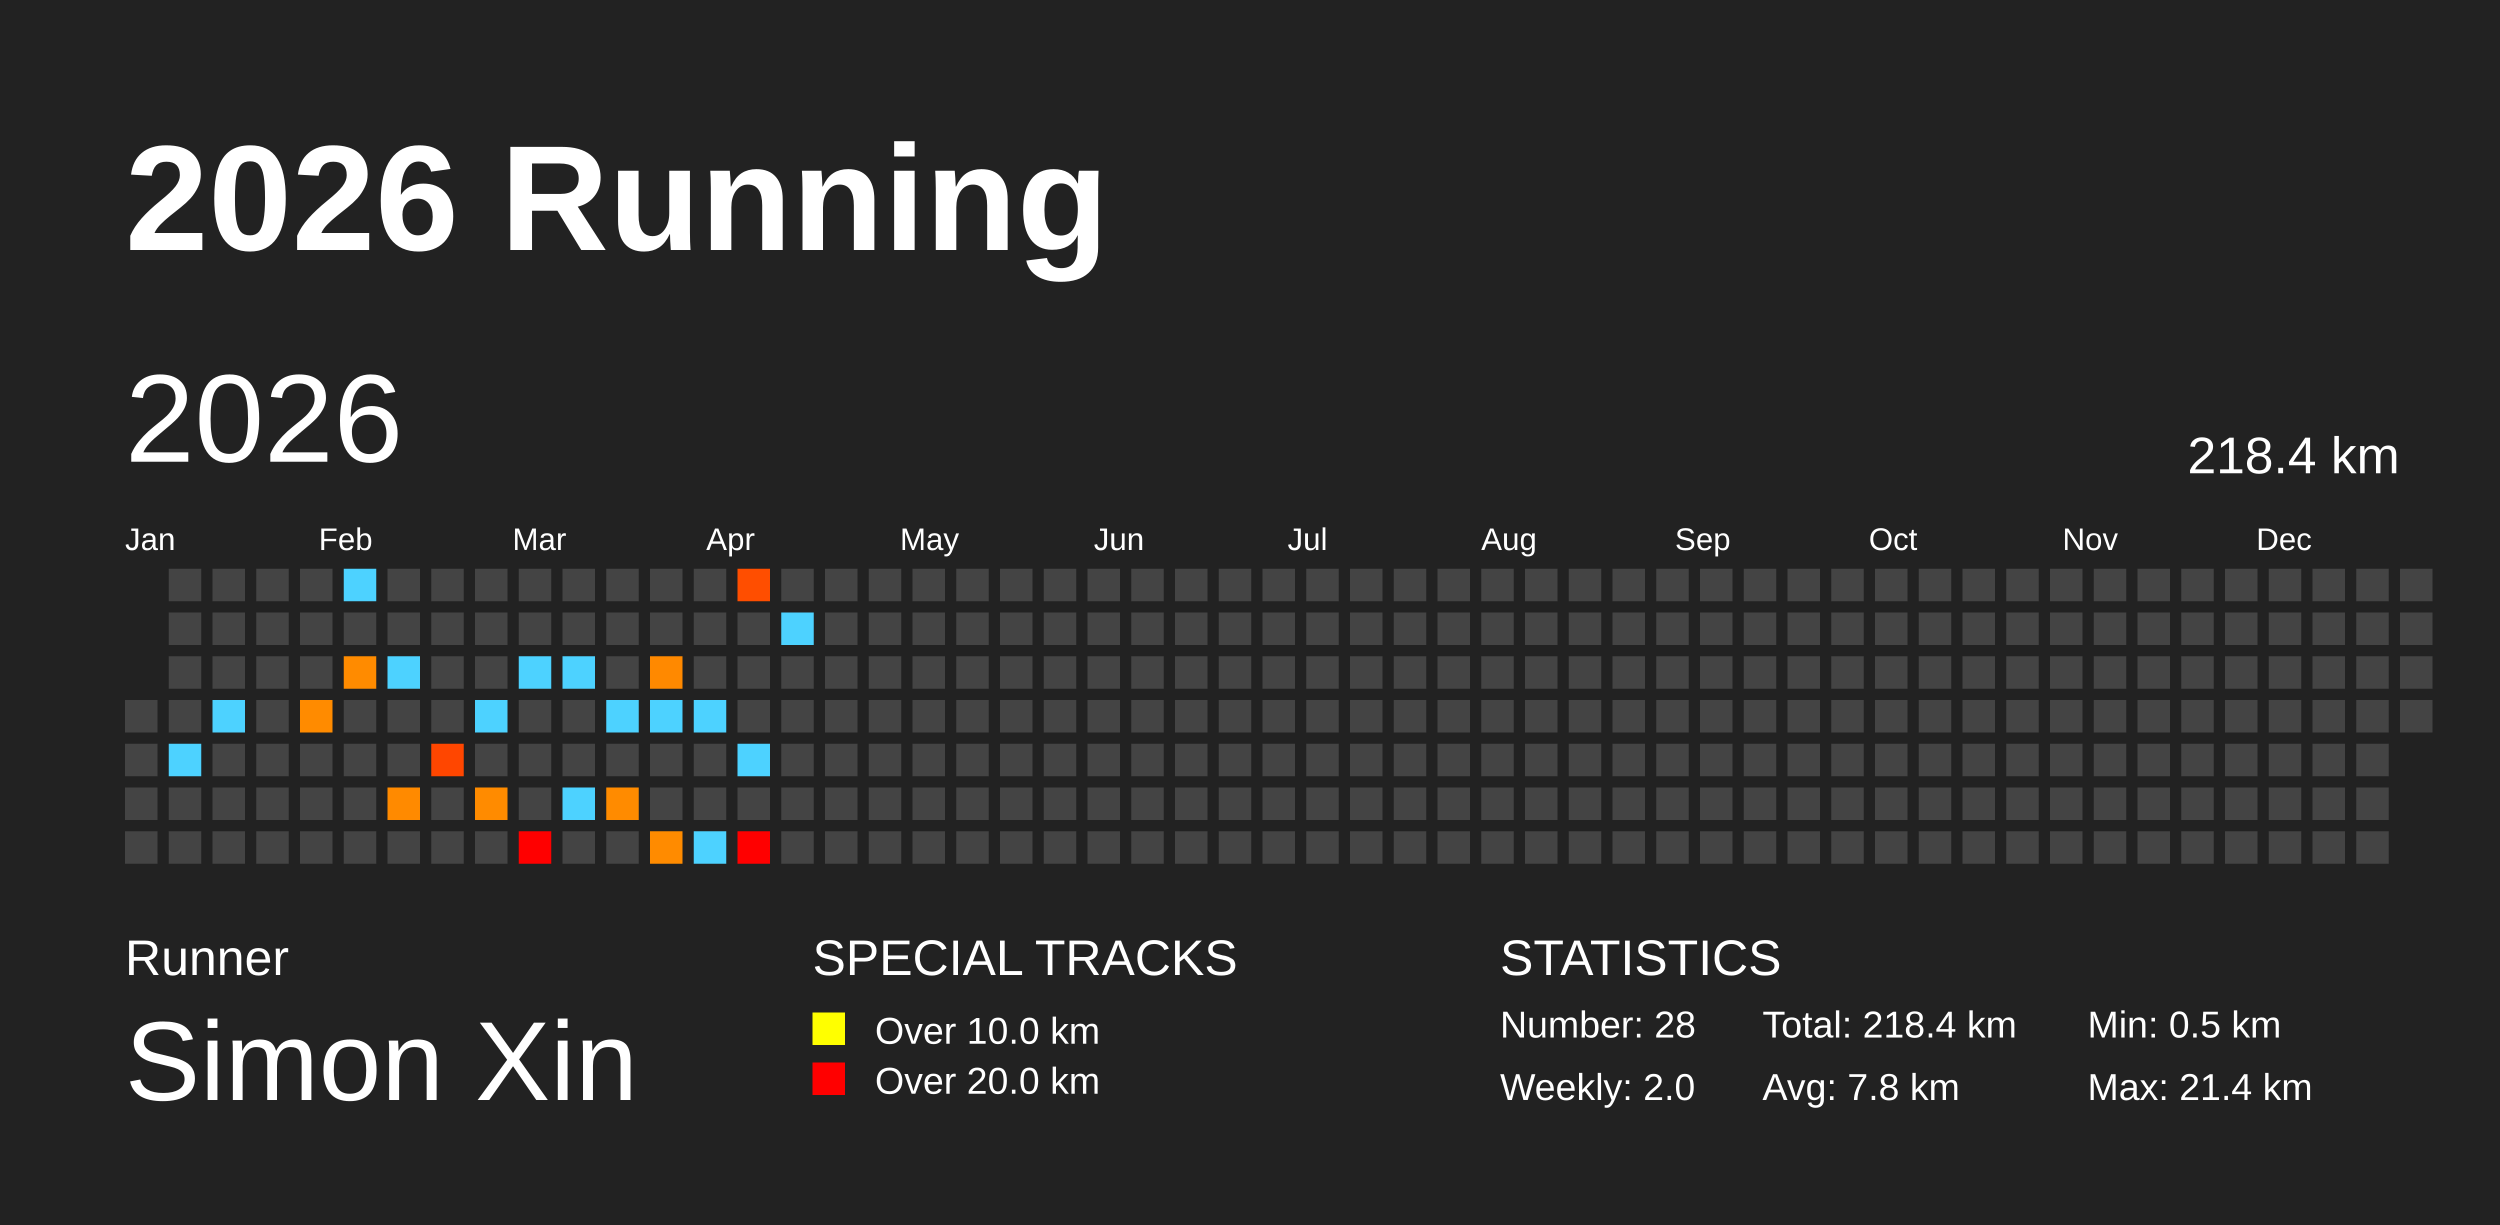
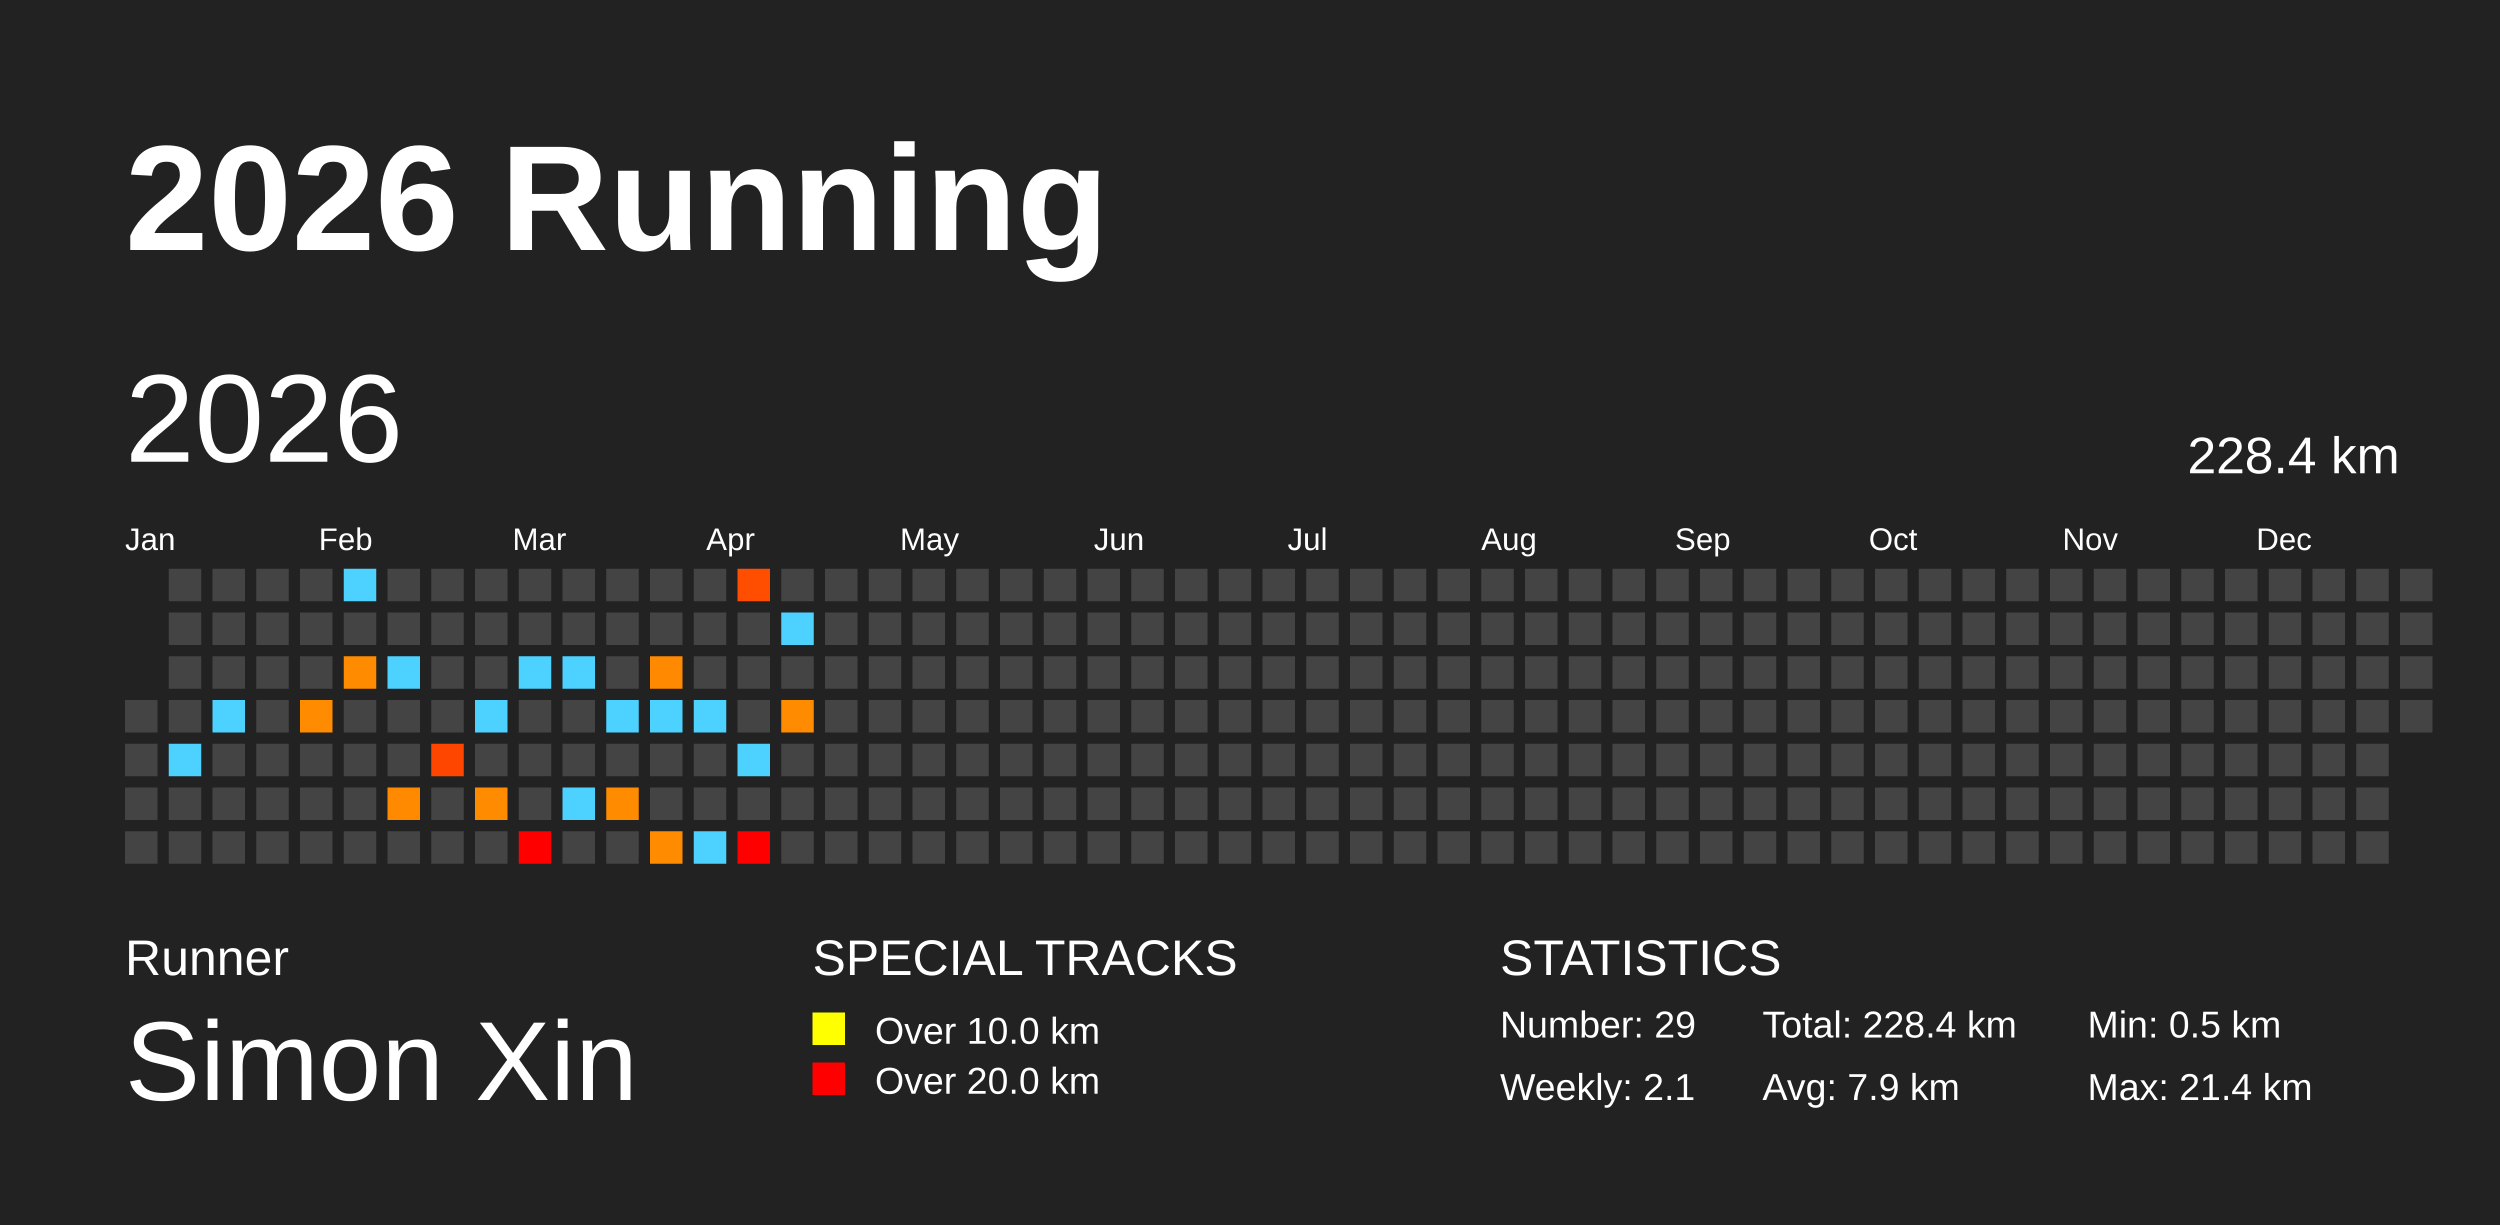
<svg xmlns="http://www.w3.org/2000/svg" baseProfile="full" height="98mm" version="1.1" viewBox="0,0,200,98" width="200mm">
  <defs />
  <rect fill="#222222" height="98" width="200" x="0" y="0" />
  <text fill="#FFFFFF" style="font-size:12px; font-family:Arial; font-weight:bold;" x="10" y="20">2026 Running</text>
  <text fill="#FFFFFF" style="font-size:4px; font-family:Arial" x="10" y="78">Runner</text>
  <text fill="#FFFFFF" style="font-size:9px; font-family:Arial" x="10" y="88">Simon Xin</text>
  <text fill="#FFFFFF" style="font-size:4px; font-family:Arial" x="65" y="78">SPECIAL TRACKS</text>
  <rect fill="yellow" height="2.6" width="2.6" x="65" y="81" />
  <text fill="#FFFFFF" style="font-size:3px; font-family:Arial" x="70" y="83.5">Over 10.0 km</text>
  <rect fill="red" height="2.6" width="2.6" x="65" y="85" />
  <text fill="#FFFFFF" style="font-size:3px; font-family:Arial" x="70" y="87.5">Over 20.0 km</text>
  <text fill="#FFFFFF" style="font-size:4px; font-family:Arial" x="120" y="78">STATISTICS</text>
-   <text fill="#FFFFFF" style="font-size:3px; font-family:Arial" x="120" y="83">Number: 28</text>
-   <text fill="#FFFFFF" style="font-size:3px; font-family:Arial" x="120" y="88">Weekly: 2.0</text>
-   <text fill="#FFFFFF" style="font-size:3px; font-family:Arial" x="141" y="83">Total: 218.4 km</text>
-   <text fill="#FFFFFF" style="font-size:3px; font-family:Arial" x="141" y="88">Avg: 7.8 km</text>
+   <text fill="#FFFFFF" style="font-size:3px; font-family:Arial" x="120" y="83">Number: 29</text>
+   <text fill="#FFFFFF" style="font-size:3px; font-family:Arial" x="120" y="88">Weekly: 2.1</text>
+   <text fill="#FFFFFF" style="font-size:3px; font-family:Arial" x="141" y="83">Total: 228.4 km</text>
+   <text fill="#FFFFFF" style="font-size:3px; font-family:Arial" x="141" y="88">Avg: 7.9 km</text>
  <text fill="#FFFFFF" style="font-size:3px; font-family:Arial" x="167" y="83">Min: 0.5 km</text>
  <text fill="#FFFFFF" style="font-size:3px; font-family:Arial" x="167" y="88">Max: 21.4 km</text>
  <text dominant-baseline="hanging" fill="#FFFFFF" style="font-size:10.0px; font-family:Arial;" x="10" y="30">2026</text>
-   <text dominant-baseline="hanging" fill="#FFFFFF" style="font-size:4.125px; font-family:Arial;" x="175" y="35">218.4 km</text>
+   <text dominant-baseline="hanging" fill="#FFFFFF" style="font-size:4.125px; font-family:Arial;" x="175" y="35">228.4 km</text>
  <text fill="#FFFFFF" style="font-size:2.5px; font-family:Arial" x="10.0" y="44">Jan</text>
  <text fill="#FFFFFF" style="font-size:2.5px; font-family:Arial" x="25.5" y="44">Feb</text>
  <text fill="#FFFFFF" style="font-size:2.5px; font-family:Arial" x="41.0" y="44">Mar</text>
  <text fill="#FFFFFF" style="font-size:2.5px; font-family:Arial" x="56.5" y="44">Apr</text>
  <text fill="#FFFFFF" style="font-size:2.5px; font-family:Arial" x="72.0" y="44">May</text>
  <text fill="#FFFFFF" style="font-size:2.5px; font-family:Arial" x="87.5" y="44">Jun</text>
  <text fill="#FFFFFF" style="font-size:2.5px; font-family:Arial" x="103.0" y="44">Jul</text>
  <text fill="#FFFFFF" style="font-size:2.5px; font-family:Arial" x="118.5" y="44">Aug</text>
  <text fill="#FFFFFF" style="font-size:2.5px; font-family:Arial" x="134.0" y="44">Sep</text>
  <text fill="#FFFFFF" style="font-size:2.5px; font-family:Arial" x="149.5" y="44">Oct</text>
  <text fill="#FFFFFF" style="font-size:2.5px; font-family:Arial" x="165.0" y="44">Nov</text>
  <text fill="#FFFFFF" style="font-size:2.5px; font-family:Arial" x="180.5" y="44">Dec</text>
  <rect fill="#444444" height="2.6" width="2.6" x="10.0" y="56.0" />
  <rect fill="#444444" height="2.6" width="2.6" x="10.0" y="59.5" />
  <rect fill="#444444" height="2.6" width="2.6" x="10.0" y="63.0" />
  <rect fill="#444444" height="2.6" width="2.6" x="10.0" y="66.5" />
  <rect fill="#444444" height="2.6" width="2.6" x="13.5" y="45.5" />
  <rect fill="#444444" height="2.6" width="2.6" x="13.5" y="49.0" />
  <rect fill="#444444" height="2.6" width="2.6" x="13.5" y="52.5" />
  <rect fill="#444444" height="2.6" width="2.6" x="13.5" y="56.0" />
  <rect fill="#4dd2ff" height="2.6" width="2.6" x="13.5" y="59.5" />
  <rect fill="#444444" height="2.6" width="2.6" x="13.5" y="63.0" />
  <rect fill="#444444" height="2.6" width="2.6" x="13.5" y="66.5" />
  <rect fill="#444444" height="2.6" width="2.6" x="17.0" y="45.5" />
  <rect fill="#444444" height="2.6" width="2.6" x="17.0" y="49.0" />
  <rect fill="#444444" height="2.6" width="2.6" x="17.0" y="52.5" />
  <rect fill="#4dd2ff" height="2.6" width="2.6" x="17.0" y="56.0" />
  <rect fill="#444444" height="2.6" width="2.6" x="17.0" y="59.5" />
  <rect fill="#444444" height="2.6" width="2.6" x="17.0" y="63.0" />
  <rect fill="#444444" height="2.6" width="2.6" x="17.0" y="66.5" />
  <rect fill="#444444" height="2.6" width="2.6" x="20.5" y="45.5" />
  <rect fill="#444444" height="2.6" width="2.6" x="20.5" y="49.0" />
  <rect fill="#444444" height="2.6" width="2.6" x="20.5" y="52.5" />
  <rect fill="#444444" height="2.6" width="2.6" x="20.5" y="56.0" />
  <rect fill="#444444" height="2.6" width="2.6" x="20.5" y="59.5" />
  <rect fill="#444444" height="2.6" width="2.6" x="20.5" y="63.0" />
  <rect fill="#444444" height="2.6" width="2.6" x="20.5" y="66.5" />
  <rect fill="#444444" height="2.6" width="2.6" x="24.0" y="45.5" />
  <rect fill="#444444" height="2.6" width="2.6" x="24.0" y="49.0" />
  <rect fill="#444444" height="2.6" width="2.6" x="24.0" y="52.5" />
  <rect fill="#ff8b00" height="2.6" width="2.6" x="24.0" y="56.0" />
  <rect fill="#444444" height="2.6" width="2.6" x="24.0" y="59.5" />
  <rect fill="#444444" height="2.6" width="2.6" x="24.0" y="63.0" />
  <rect fill="#444444" height="2.6" width="2.6" x="24.0" y="66.5" />
  <rect fill="#4dd2ff" height="2.6" width="2.6" x="27.5" y="45.5" />
  <rect fill="#444444" height="2.6" width="2.6" x="27.5" y="49.0" />
  <rect fill="#ff8b00" height="2.6" width="2.6" x="27.5" y="52.5" />
  <rect fill="#444444" height="2.6" width="2.6" x="27.5" y="56.0" />
  <rect fill="#444444" height="2.6" width="2.6" x="27.5" y="59.5" />
  <rect fill="#444444" height="2.6" width="2.6" x="27.5" y="63.0" />
  <rect fill="#444444" height="2.6" width="2.6" x="27.5" y="66.5" />
  <rect fill="#444444" height="2.6" width="2.6" x="31.0" y="45.5" />
  <rect fill="#444444" height="2.6" width="2.6" x="31.0" y="49.0" />
  <rect fill="#4dd2ff" height="2.6" width="2.6" x="31.0" y="52.5" />
  <rect fill="#444444" height="2.6" width="2.6" x="31.0" y="56.0" />
  <rect fill="#444444" height="2.6" width="2.6" x="31.0" y="59.5" />
  <rect fill="#ff8a00" height="2.6" width="2.6" x="31.0" y="63.0" />
  <rect fill="#444444" height="2.6" width="2.6" x="31.0" y="66.5" />
  <rect fill="#444444" height="2.6" width="2.6" x="34.5" y="45.5" />
  <rect fill="#444444" height="2.6" width="2.6" x="34.5" y="49.0" />
  <rect fill="#444444" height="2.6" width="2.6" x="34.5" y="52.5" />
  <rect fill="#444444" height="2.6" width="2.6" x="34.5" y="56.0" />
  <rect fill="#ff4600" height="2.6" width="2.6" x="34.5" y="59.5" />
  <rect fill="#444444" height="2.6" width="2.6" x="34.5" y="63.0" />
  <rect fill="#444444" height="2.6" width="2.6" x="34.5" y="66.5" />
  <rect fill="#444444" height="2.6" width="2.6" x="38.0" y="45.5" />
  <rect fill="#444444" height="2.6" width="2.6" x="38.0" y="49.0" />
  <rect fill="#444444" height="2.6" width="2.6" x="38.0" y="52.5" />
  <rect fill="#4dd2ff" height="2.6" width="2.6" x="38.0" y="56.0" />
  <rect fill="#444444" height="2.6" width="2.6" x="38.0" y="59.5" />
  <rect fill="#ff8b00" height="2.6" width="2.6" x="38.0" y="63.0" />
  <rect fill="#444444" height="2.6" width="2.6" x="38.0" y="66.5" />
  <rect fill="#444444" height="2.6" width="2.6" x="41.5" y="45.5" />
  <rect fill="#444444" height="2.6" width="2.6" x="41.5" y="49.0" />
  <rect fill="#4dd2ff" height="2.6" width="2.6" x="41.5" y="52.5" />
  <rect fill="#444444" height="2.6" width="2.6" x="41.5" y="56.0" />
  <rect fill="#444444" height="2.6" width="2.6" x="41.5" y="59.5" />
  <rect fill="#444444" height="2.6" width="2.6" x="41.5" y="63.0" />
  <rect fill="red" height="2.6" width="2.6" x="41.5" y="66.5" />
  <rect fill="#444444" height="2.6" width="2.6" x="45.0" y="45.5" />
  <rect fill="#444444" height="2.6" width="2.6" x="45.0" y="49.0" />
  <rect fill="#4dd2ff" height="2.6" width="2.6" x="45.0" y="52.5" />
  <rect fill="#444444" height="2.6" width="2.6" x="45.0" y="56.0" />
  <rect fill="#444444" height="2.6" width="2.6" x="45.0" y="59.5" />
  <rect fill="#4dd2ff" height="2.6" width="2.6" x="45.0" y="63.0" />
  <rect fill="#444444" height="2.6" width="2.6" x="45.0" y="66.5" />
  <rect fill="#444444" height="2.6" width="2.6" x="48.5" y="45.5" />
  <rect fill="#444444" height="2.6" width="2.6" x="48.5" y="49.0" />
  <rect fill="#444444" height="2.6" width="2.6" x="48.5" y="52.5" />
  <rect fill="#4dd2ff" height="2.6" width="2.6" x="48.5" y="56.0" />
  <rect fill="#444444" height="2.6" width="2.6" x="48.5" y="59.5" />
  <rect fill="#ff8b00" height="2.6" width="2.6" x="48.5" y="63.0" />
  <rect fill="#444444" height="2.6" width="2.6" x="48.5" y="66.5" />
  <rect fill="#444444" height="2.6" width="2.6" x="52.0" y="45.5" />
  <rect fill="#444444" height="2.6" width="2.6" x="52.0" y="49.0" />
  <rect fill="#ff8900" height="2.6" width="2.6" x="52.0" y="52.5" />
  <rect fill="#4dd2ff" height="2.6" width="2.6" x="52.0" y="56.0" />
  <rect fill="#444444" height="2.6" width="2.6" x="52.0" y="59.5" />
  <rect fill="#444444" height="2.6" width="2.6" x="52.0" y="63.0" />
  <rect fill="#ff8b00" height="2.6" width="2.6" x="52.0" y="66.5" />
  <rect fill="#444444" height="2.6" width="2.6" x="55.5" y="45.5" />
  <rect fill="#444444" height="2.6" width="2.6" x="55.5" y="49.0" />
  <rect fill="#444444" height="2.6" width="2.6" x="55.5" y="52.5" />
  <rect fill="#4dd2ff" height="2.6" width="2.6" x="55.5" y="56.0" />
  <rect fill="#444444" height="2.6" width="2.6" x="55.5" y="59.5" />
  <rect fill="#444444" height="2.6" width="2.6" x="55.5" y="63.0" />
  <rect fill="#4dd2ff" height="2.6" width="2.6" x="55.5" y="66.5" />
  <rect fill="#ff4e00" height="2.6" width="2.6" x="59.0" y="45.5" />
  <rect fill="#444444" height="2.6" width="2.6" x="59.0" y="49.0" />
  <rect fill="#444444" height="2.6" width="2.6" x="59.0" y="52.5" />
  <rect fill="#444444" height="2.6" width="2.6" x="59.0" y="56.0" />
  <rect fill="#4dd2ff" height="2.6" width="2.6" x="59.0" y="59.5" />
  <rect fill="#444444" height="2.6" width="2.6" x="59.0" y="63.0" />
  <rect fill="red" height="2.6" width="2.6" x="59.0" y="66.5" />
  <rect fill="#444444" height="2.6" width="2.6" x="62.5" y="45.5" />
  <rect fill="#4dd2ff" height="2.6" width="2.6" x="62.5" y="49.0" />
  <rect fill="#444444" height="2.6" width="2.6" x="62.5" y="52.5" />
-   <rect fill="#444444" height="2.6" width="2.6" x="62.5" y="56.0" />
+   <rect fill="#ff8b00" height="2.6" width="2.6" x="62.5" y="56.0" />
  <rect fill="#444444" height="2.6" width="2.6" x="62.5" y="59.5" />
  <rect fill="#444444" height="2.6" width="2.6" x="62.5" y="63.0" />
  <rect fill="#444444" height="2.6" width="2.6" x="62.5" y="66.5" />
  <rect fill="#444444" height="2.6" width="2.6" x="66.0" y="45.5" />
  <rect fill="#444444" height="2.6" width="2.6" x="66.0" y="49.0" />
  <rect fill="#444444" height="2.6" width="2.6" x="66.0" y="52.5" />
  <rect fill="#444444" height="2.6" width="2.6" x="66.0" y="56.0" />
  <rect fill="#444444" height="2.6" width="2.6" x="66.0" y="59.5" />
  <rect fill="#444444" height="2.6" width="2.6" x="66.0" y="63.0" />
  <rect fill="#444444" height="2.6" width="2.6" x="66.0" y="66.5" />
  <rect fill="#444444" height="2.6" width="2.6" x="69.5" y="45.5" />
  <rect fill="#444444" height="2.6" width="2.6" x="69.5" y="49.0" />
  <rect fill="#444444" height="2.6" width="2.6" x="69.5" y="52.5" />
  <rect fill="#444444" height="2.6" width="2.6" x="69.5" y="56.0" />
  <rect fill="#444444" height="2.6" width="2.6" x="69.5" y="59.5" />
  <rect fill="#444444" height="2.6" width="2.6" x="69.5" y="63.0" />
  <rect fill="#444444" height="2.6" width="2.6" x="69.5" y="66.5" />
  <rect fill="#444444" height="2.6" width="2.6" x="73.0" y="45.5" />
  <rect fill="#444444" height="2.6" width="2.6" x="73.0" y="49.0" />
  <rect fill="#444444" height="2.6" width="2.6" x="73.0" y="52.5" />
  <rect fill="#444444" height="2.6" width="2.6" x="73.0" y="56.0" />
  <rect fill="#444444" height="2.6" width="2.6" x="73.0" y="59.5" />
  <rect fill="#444444" height="2.6" width="2.6" x="73.0" y="63.0" />
  <rect fill="#444444" height="2.6" width="2.6" x="73.0" y="66.5" />
  <rect fill="#444444" height="2.6" width="2.6" x="76.5" y="45.5" />
  <rect fill="#444444" height="2.6" width="2.6" x="76.5" y="49.0" />
  <rect fill="#444444" height="2.6" width="2.6" x="76.5" y="52.5" />
  <rect fill="#444444" height="2.6" width="2.6" x="76.5" y="56.0" />
  <rect fill="#444444" height="2.6" width="2.6" x="76.5" y="59.5" />
  <rect fill="#444444" height="2.6" width="2.6" x="76.5" y="63.0" />
  <rect fill="#444444" height="2.6" width="2.6" x="76.5" y="66.5" />
  <rect fill="#444444" height="2.6" width="2.6" x="80.0" y="45.5" />
  <rect fill="#444444" height="2.6" width="2.6" x="80.0" y="49.0" />
  <rect fill="#444444" height="2.6" width="2.6" x="80.0" y="52.5" />
  <rect fill="#444444" height="2.6" width="2.6" x="80.0" y="56.0" />
  <rect fill="#444444" height="2.6" width="2.6" x="80.0" y="59.5" />
  <rect fill="#444444" height="2.6" width="2.6" x="80.0" y="63.0" />
  <rect fill="#444444" height="2.6" width="2.6" x="80.0" y="66.5" />
  <rect fill="#444444" height="2.6" width="2.6" x="83.5" y="45.5" />
  <rect fill="#444444" height="2.6" width="2.6" x="83.5" y="49.0" />
  <rect fill="#444444" height="2.6" width="2.6" x="83.5" y="52.5" />
  <rect fill="#444444" height="2.6" width="2.6" x="83.5" y="56.0" />
  <rect fill="#444444" height="2.6" width="2.6" x="83.5" y="59.5" />
  <rect fill="#444444" height="2.6" width="2.6" x="83.5" y="63.0" />
  <rect fill="#444444" height="2.6" width="2.6" x="83.5" y="66.5" />
  <rect fill="#444444" height="2.6" width="2.6" x="87.0" y="45.5" />
  <rect fill="#444444" height="2.6" width="2.6" x="87.0" y="49.0" />
  <rect fill="#444444" height="2.6" width="2.6" x="87.0" y="52.5" />
  <rect fill="#444444" height="2.6" width="2.6" x="87.0" y="56.0" />
  <rect fill="#444444" height="2.6" width="2.6" x="87.0" y="59.5" />
  <rect fill="#444444" height="2.6" width="2.6" x="87.0" y="63.0" />
  <rect fill="#444444" height="2.6" width="2.6" x="87.0" y="66.5" />
  <rect fill="#444444" height="2.6" width="2.6" x="90.5" y="45.5" />
  <rect fill="#444444" height="2.6" width="2.6" x="90.5" y="49.0" />
  <rect fill="#444444" height="2.6" width="2.6" x="90.5" y="52.5" />
  <rect fill="#444444" height="2.6" width="2.6" x="90.5" y="56.0" />
  <rect fill="#444444" height="2.6" width="2.6" x="90.5" y="59.5" />
  <rect fill="#444444" height="2.6" width="2.6" x="90.5" y="63.0" />
  <rect fill="#444444" height="2.6" width="2.6" x="90.5" y="66.5" />
  <rect fill="#444444" height="2.6" width="2.6" x="94.0" y="45.5" />
  <rect fill="#444444" height="2.6" width="2.6" x="94.0" y="49.0" />
  <rect fill="#444444" height="2.6" width="2.6" x="94.0" y="52.5" />
  <rect fill="#444444" height="2.6" width="2.6" x="94.0" y="56.0" />
  <rect fill="#444444" height="2.6" width="2.6" x="94.0" y="59.5" />
  <rect fill="#444444" height="2.6" width="2.6" x="94.0" y="63.0" />
  <rect fill="#444444" height="2.6" width="2.6" x="94.0" y="66.5" />
  <rect fill="#444444" height="2.6" width="2.6" x="97.5" y="45.5" />
  <rect fill="#444444" height="2.6" width="2.6" x="97.5" y="49.0" />
  <rect fill="#444444" height="2.6" width="2.6" x="97.5" y="52.5" />
  <rect fill="#444444" height="2.6" width="2.6" x="97.5" y="56.0" />
  <rect fill="#444444" height="2.6" width="2.6" x="97.5" y="59.5" />
  <rect fill="#444444" height="2.6" width="2.6" x="97.5" y="63.0" />
  <rect fill="#444444" height="2.6" width="2.6" x="97.5" y="66.5" />
  <rect fill="#444444" height="2.6" width="2.6" x="101.0" y="45.5" />
  <rect fill="#444444" height="2.6" width="2.6" x="101.0" y="49.0" />
  <rect fill="#444444" height="2.6" width="2.6" x="101.0" y="52.5" />
  <rect fill="#444444" height="2.6" width="2.6" x="101.0" y="56.0" />
  <rect fill="#444444" height="2.6" width="2.6" x="101.0" y="59.5" />
  <rect fill="#444444" height="2.6" width="2.6" x="101.0" y="63.0" />
  <rect fill="#444444" height="2.6" width="2.6" x="101.0" y="66.5" />
  <rect fill="#444444" height="2.6" width="2.6" x="104.5" y="45.5" />
  <rect fill="#444444" height="2.6" width="2.6" x="104.5" y="49.0" />
  <rect fill="#444444" height="2.6" width="2.6" x="104.5" y="52.5" />
  <rect fill="#444444" height="2.6" width="2.6" x="104.5" y="56.0" />
  <rect fill="#444444" height="2.6" width="2.6" x="104.5" y="59.5" />
  <rect fill="#444444" height="2.6" width="2.6" x="104.5" y="63.0" />
  <rect fill="#444444" height="2.6" width="2.6" x="104.5" y="66.5" />
  <rect fill="#444444" height="2.6" width="2.6" x="108.0" y="45.5" />
  <rect fill="#444444" height="2.6" width="2.6" x="108.0" y="49.0" />
  <rect fill="#444444" height="2.6" width="2.6" x="108.0" y="52.5" />
  <rect fill="#444444" height="2.6" width="2.6" x="108.0" y="56.0" />
  <rect fill="#444444" height="2.6" width="2.6" x="108.0" y="59.5" />
  <rect fill="#444444" height="2.6" width="2.6" x="108.0" y="63.0" />
  <rect fill="#444444" height="2.6" width="2.6" x="108.0" y="66.5" />
  <rect fill="#444444" height="2.6" width="2.6" x="111.5" y="45.5" />
  <rect fill="#444444" height="2.6" width="2.6" x="111.5" y="49.0" />
  <rect fill="#444444" height="2.6" width="2.6" x="111.5" y="52.5" />
  <rect fill="#444444" height="2.6" width="2.6" x="111.5" y="56.0" />
  <rect fill="#444444" height="2.6" width="2.6" x="111.5" y="59.5" />
  <rect fill="#444444" height="2.6" width="2.6" x="111.5" y="63.0" />
  <rect fill="#444444" height="2.6" width="2.6" x="111.5" y="66.5" />
  <rect fill="#444444" height="2.6" width="2.6" x="115.0" y="45.5" />
  <rect fill="#444444" height="2.6" width="2.6" x="115.0" y="49.0" />
  <rect fill="#444444" height="2.6" width="2.6" x="115.0" y="52.5" />
  <rect fill="#444444" height="2.6" width="2.6" x="115.0" y="56.0" />
  <rect fill="#444444" height="2.6" width="2.6" x="115.0" y="59.5" />
  <rect fill="#444444" height="2.6" width="2.6" x="115.0" y="63.0" />
  <rect fill="#444444" height="2.6" width="2.6" x="115.0" y="66.5" />
  <rect fill="#444444" height="2.6" width="2.6" x="118.5" y="45.5" />
  <rect fill="#444444" height="2.6" width="2.6" x="118.5" y="49.0" />
  <rect fill="#444444" height="2.6" width="2.6" x="118.5" y="52.5" />
  <rect fill="#444444" height="2.6" width="2.6" x="118.5" y="56.0" />
  <rect fill="#444444" height="2.6" width="2.6" x="118.5" y="59.5" />
  <rect fill="#444444" height="2.6" width="2.6" x="118.5" y="63.0" />
  <rect fill="#444444" height="2.6" width="2.6" x="118.5" y="66.5" />
  <rect fill="#444444" height="2.6" width="2.6" x="122.0" y="45.5" />
  <rect fill="#444444" height="2.6" width="2.6" x="122.0" y="49.0" />
  <rect fill="#444444" height="2.6" width="2.6" x="122.0" y="52.5" />
  <rect fill="#444444" height="2.6" width="2.6" x="122.0" y="56.0" />
  <rect fill="#444444" height="2.6" width="2.6" x="122.0" y="59.5" />
  <rect fill="#444444" height="2.6" width="2.6" x="122.0" y="63.0" />
  <rect fill="#444444" height="2.6" width="2.6" x="122.0" y="66.5" />
  <rect fill="#444444" height="2.6" width="2.6" x="125.5" y="45.5" />
  <rect fill="#444444" height="2.6" width="2.6" x="125.5" y="49.0" />
  <rect fill="#444444" height="2.6" width="2.6" x="125.5" y="52.5" />
  <rect fill="#444444" height="2.6" width="2.6" x="125.5" y="56.0" />
  <rect fill="#444444" height="2.6" width="2.6" x="125.5" y="59.5" />
  <rect fill="#444444" height="2.6" width="2.6" x="125.5" y="63.0" />
  <rect fill="#444444" height="2.6" width="2.6" x="125.5" y="66.5" />
  <rect fill="#444444" height="2.6" width="2.6" x="129.0" y="45.5" />
  <rect fill="#444444" height="2.6" width="2.6" x="129.0" y="49.0" />
  <rect fill="#444444" height="2.6" width="2.6" x="129.0" y="52.5" />
  <rect fill="#444444" height="2.6" width="2.6" x="129.0" y="56.0" />
  <rect fill="#444444" height="2.6" width="2.6" x="129.0" y="59.5" />
  <rect fill="#444444" height="2.6" width="2.6" x="129.0" y="63.0" />
  <rect fill="#444444" height="2.6" width="2.6" x="129.0" y="66.5" />
  <rect fill="#444444" height="2.6" width="2.6" x="132.5" y="45.5" />
  <rect fill="#444444" height="2.6" width="2.6" x="132.5" y="49.0" />
  <rect fill="#444444" height="2.6" width="2.6" x="132.5" y="52.5" />
  <rect fill="#444444" height="2.6" width="2.6" x="132.5" y="56.0" />
  <rect fill="#444444" height="2.6" width="2.6" x="132.5" y="59.5" />
  <rect fill="#444444" height="2.6" width="2.6" x="132.5" y="63.0" />
  <rect fill="#444444" height="2.6" width="2.6" x="132.5" y="66.5" />
  <rect fill="#444444" height="2.6" width="2.6" x="136.0" y="45.5" />
  <rect fill="#444444" height="2.6" width="2.6" x="136.0" y="49.0" />
  <rect fill="#444444" height="2.6" width="2.6" x="136.0" y="52.5" />
  <rect fill="#444444" height="2.6" width="2.6" x="136.0" y="56.0" />
  <rect fill="#444444" height="2.6" width="2.6" x="136.0" y="59.5" />
  <rect fill="#444444" height="2.6" width="2.6" x="136.0" y="63.0" />
  <rect fill="#444444" height="2.6" width="2.6" x="136.0" y="66.5" />
  <rect fill="#444444" height="2.6" width="2.6" x="139.5" y="45.5" />
  <rect fill="#444444" height="2.6" width="2.6" x="139.5" y="49.0" />
  <rect fill="#444444" height="2.6" width="2.6" x="139.5" y="52.5" />
  <rect fill="#444444" height="2.6" width="2.6" x="139.5" y="56.0" />
  <rect fill="#444444" height="2.6" width="2.6" x="139.5" y="59.5" />
  <rect fill="#444444" height="2.6" width="2.6" x="139.5" y="63.0" />
  <rect fill="#444444" height="2.6" width="2.6" x="139.5" y="66.5" />
  <rect fill="#444444" height="2.6" width="2.6" x="143.0" y="45.5" />
  <rect fill="#444444" height="2.6" width="2.6" x="143.0" y="49.0" />
  <rect fill="#444444" height="2.6" width="2.6" x="143.0" y="52.5" />
  <rect fill="#444444" height="2.6" width="2.6" x="143.0" y="56.0" />
  <rect fill="#444444" height="2.6" width="2.6" x="143.0" y="59.5" />
  <rect fill="#444444" height="2.6" width="2.6" x="143.0" y="63.0" />
  <rect fill="#444444" height="2.6" width="2.6" x="143.0" y="66.5" />
  <rect fill="#444444" height="2.6" width="2.6" x="146.5" y="45.5" />
  <rect fill="#444444" height="2.6" width="2.6" x="146.5" y="49.0" />
  <rect fill="#444444" height="2.6" width="2.6" x="146.5" y="52.5" />
  <rect fill="#444444" height="2.6" width="2.6" x="146.5" y="56.0" />
  <rect fill="#444444" height="2.6" width="2.6" x="146.5" y="59.5" />
  <rect fill="#444444" height="2.6" width="2.6" x="146.5" y="63.0" />
  <rect fill="#444444" height="2.6" width="2.6" x="146.5" y="66.5" />
  <rect fill="#444444" height="2.6" width="2.6" x="150.0" y="45.5" />
  <rect fill="#444444" height="2.6" width="2.6" x="150.0" y="49.0" />
  <rect fill="#444444" height="2.6" width="2.6" x="150.0" y="52.5" />
  <rect fill="#444444" height="2.6" width="2.6" x="150.0" y="56.0" />
  <rect fill="#444444" height="2.6" width="2.6" x="150.0" y="59.5" />
  <rect fill="#444444" height="2.6" width="2.6" x="150.0" y="63.0" />
  <rect fill="#444444" height="2.6" width="2.6" x="150.0" y="66.5" />
  <rect fill="#444444" height="2.6" width="2.6" x="153.5" y="45.5" />
  <rect fill="#444444" height="2.6" width="2.6" x="153.5" y="49.0" />
  <rect fill="#444444" height="2.6" width="2.6" x="153.5" y="52.5" />
  <rect fill="#444444" height="2.6" width="2.6" x="153.5" y="56.0" />
  <rect fill="#444444" height="2.6" width="2.6" x="153.5" y="59.5" />
  <rect fill="#444444" height="2.6" width="2.6" x="153.5" y="63.0" />
  <rect fill="#444444" height="2.6" width="2.6" x="153.5" y="66.5" />
  <rect fill="#444444" height="2.6" width="2.6" x="157.0" y="45.5" />
  <rect fill="#444444" height="2.6" width="2.6" x="157.0" y="49.0" />
  <rect fill="#444444" height="2.6" width="2.6" x="157.0" y="52.5" />
  <rect fill="#444444" height="2.6" width="2.6" x="157.0" y="56.0" />
  <rect fill="#444444" height="2.6" width="2.6" x="157.0" y="59.5" />
  <rect fill="#444444" height="2.6" width="2.6" x="157.0" y="63.0" />
  <rect fill="#444444" height="2.6" width="2.6" x="157.0" y="66.5" />
  <rect fill="#444444" height="2.6" width="2.6" x="160.5" y="45.5" />
  <rect fill="#444444" height="2.6" width="2.6" x="160.5" y="49.0" />
  <rect fill="#444444" height="2.6" width="2.6" x="160.5" y="52.5" />
  <rect fill="#444444" height="2.6" width="2.6" x="160.5" y="56.0" />
  <rect fill="#444444" height="2.6" width="2.6" x="160.5" y="59.5" />
  <rect fill="#444444" height="2.6" width="2.6" x="160.5" y="63.0" />
  <rect fill="#444444" height="2.6" width="2.6" x="160.5" y="66.5" />
  <rect fill="#444444" height="2.6" width="2.6" x="164.0" y="45.5" />
  <rect fill="#444444" height="2.6" width="2.6" x="164.0" y="49.0" />
  <rect fill="#444444" height="2.6" width="2.6" x="164.0" y="52.5" />
  <rect fill="#444444" height="2.6" width="2.6" x="164.0" y="56.0" />
  <rect fill="#444444" height="2.6" width="2.6" x="164.0" y="59.5" />
  <rect fill="#444444" height="2.6" width="2.6" x="164.0" y="63.0" />
  <rect fill="#444444" height="2.6" width="2.6" x="164.0" y="66.5" />
  <rect fill="#444444" height="2.6" width="2.6" x="167.5" y="45.5" />
  <rect fill="#444444" height="2.6" width="2.6" x="167.5" y="49.0" />
  <rect fill="#444444" height="2.6" width="2.6" x="167.5" y="52.5" />
  <rect fill="#444444" height="2.6" width="2.6" x="167.5" y="56.0" />
  <rect fill="#444444" height="2.6" width="2.6" x="167.5" y="59.5" />
  <rect fill="#444444" height="2.6" width="2.6" x="167.5" y="63.0" />
  <rect fill="#444444" height="2.6" width="2.6" x="167.5" y="66.5" />
  <rect fill="#444444" height="2.6" width="2.6" x="171.0" y="45.5" />
  <rect fill="#444444" height="2.6" width="2.6" x="171.0" y="49.0" />
  <rect fill="#444444" height="2.6" width="2.6" x="171.0" y="52.5" />
  <rect fill="#444444" height="2.6" width="2.6" x="171.0" y="56.0" />
  <rect fill="#444444" height="2.6" width="2.6" x="171.0" y="59.5" />
  <rect fill="#444444" height="2.6" width="2.6" x="171.0" y="63.0" />
  <rect fill="#444444" height="2.6" width="2.6" x="171.0" y="66.5" />
  <rect fill="#444444" height="2.6" width="2.6" x="174.5" y="45.5" />
  <rect fill="#444444" height="2.6" width="2.6" x="174.5" y="49.0" />
  <rect fill="#444444" height="2.6" width="2.6" x="174.5" y="52.5" />
  <rect fill="#444444" height="2.6" width="2.6" x="174.5" y="56.0" />
  <rect fill="#444444" height="2.6" width="2.6" x="174.5" y="59.5" />
  <rect fill="#444444" height="2.6" width="2.6" x="174.5" y="63.0" />
  <rect fill="#444444" height="2.6" width="2.6" x="174.5" y="66.5" />
  <rect fill="#444444" height="2.6" width="2.6" x="178.0" y="45.5" />
  <rect fill="#444444" height="2.6" width="2.6" x="178.0" y="49.0" />
  <rect fill="#444444" height="2.6" width="2.6" x="178.0" y="52.5" />
  <rect fill="#444444" height="2.6" width="2.6" x="178.0" y="56.0" />
  <rect fill="#444444" height="2.6" width="2.6" x="178.0" y="59.5" />
  <rect fill="#444444" height="2.6" width="2.6" x="178.0" y="63.0" />
  <rect fill="#444444" height="2.6" width="2.6" x="178.0" y="66.5" />
  <rect fill="#444444" height="2.6" width="2.6" x="181.5" y="45.5" />
  <rect fill="#444444" height="2.6" width="2.6" x="181.5" y="49.0" />
  <rect fill="#444444" height="2.6" width="2.6" x="181.5" y="52.5" />
  <rect fill="#444444" height="2.6" width="2.6" x="181.5" y="56.0" />
  <rect fill="#444444" height="2.6" width="2.6" x="181.5" y="59.5" />
  <rect fill="#444444" height="2.6" width="2.6" x="181.5" y="63.0" />
  <rect fill="#444444" height="2.6" width="2.6" x="181.5" y="66.5" />
  <rect fill="#444444" height="2.6" width="2.6" x="185.0" y="45.5" />
  <rect fill="#444444" height="2.6" width="2.6" x="185.0" y="49.0" />
  <rect fill="#444444" height="2.6" width="2.6" x="185.0" y="52.5" />
  <rect fill="#444444" height="2.6" width="2.6" x="185.0" y="56.0" />
  <rect fill="#444444" height="2.6" width="2.6" x="185.0" y="59.5" />
  <rect fill="#444444" height="2.6" width="2.6" x="185.0" y="63.0" />
  <rect fill="#444444" height="2.6" width="2.6" x="185.0" y="66.5" />
  <rect fill="#444444" height="2.6" width="2.6" x="188.5" y="45.5" />
  <rect fill="#444444" height="2.6" width="2.6" x="188.5" y="49.0" />
  <rect fill="#444444" height="2.6" width="2.6" x="188.5" y="52.5" />
  <rect fill="#444444" height="2.6" width="2.6" x="188.5" y="56.0" />
  <rect fill="#444444" height="2.6" width="2.6" x="188.5" y="59.5" />
  <rect fill="#444444" height="2.6" width="2.6" x="188.5" y="63.0" />
  <rect fill="#444444" height="2.6" width="2.6" x="188.5" y="66.5" />
  <rect fill="#444444" height="2.6" width="2.6" x="192.0" y="45.5" />
  <rect fill="#444444" height="2.6" width="2.6" x="192.0" y="49.0" />
  <rect fill="#444444" height="2.6" width="2.6" x="192.0" y="52.5" />
  <rect fill="#444444" height="2.6" width="2.6" x="192.0" y="56.0" />
</svg>
